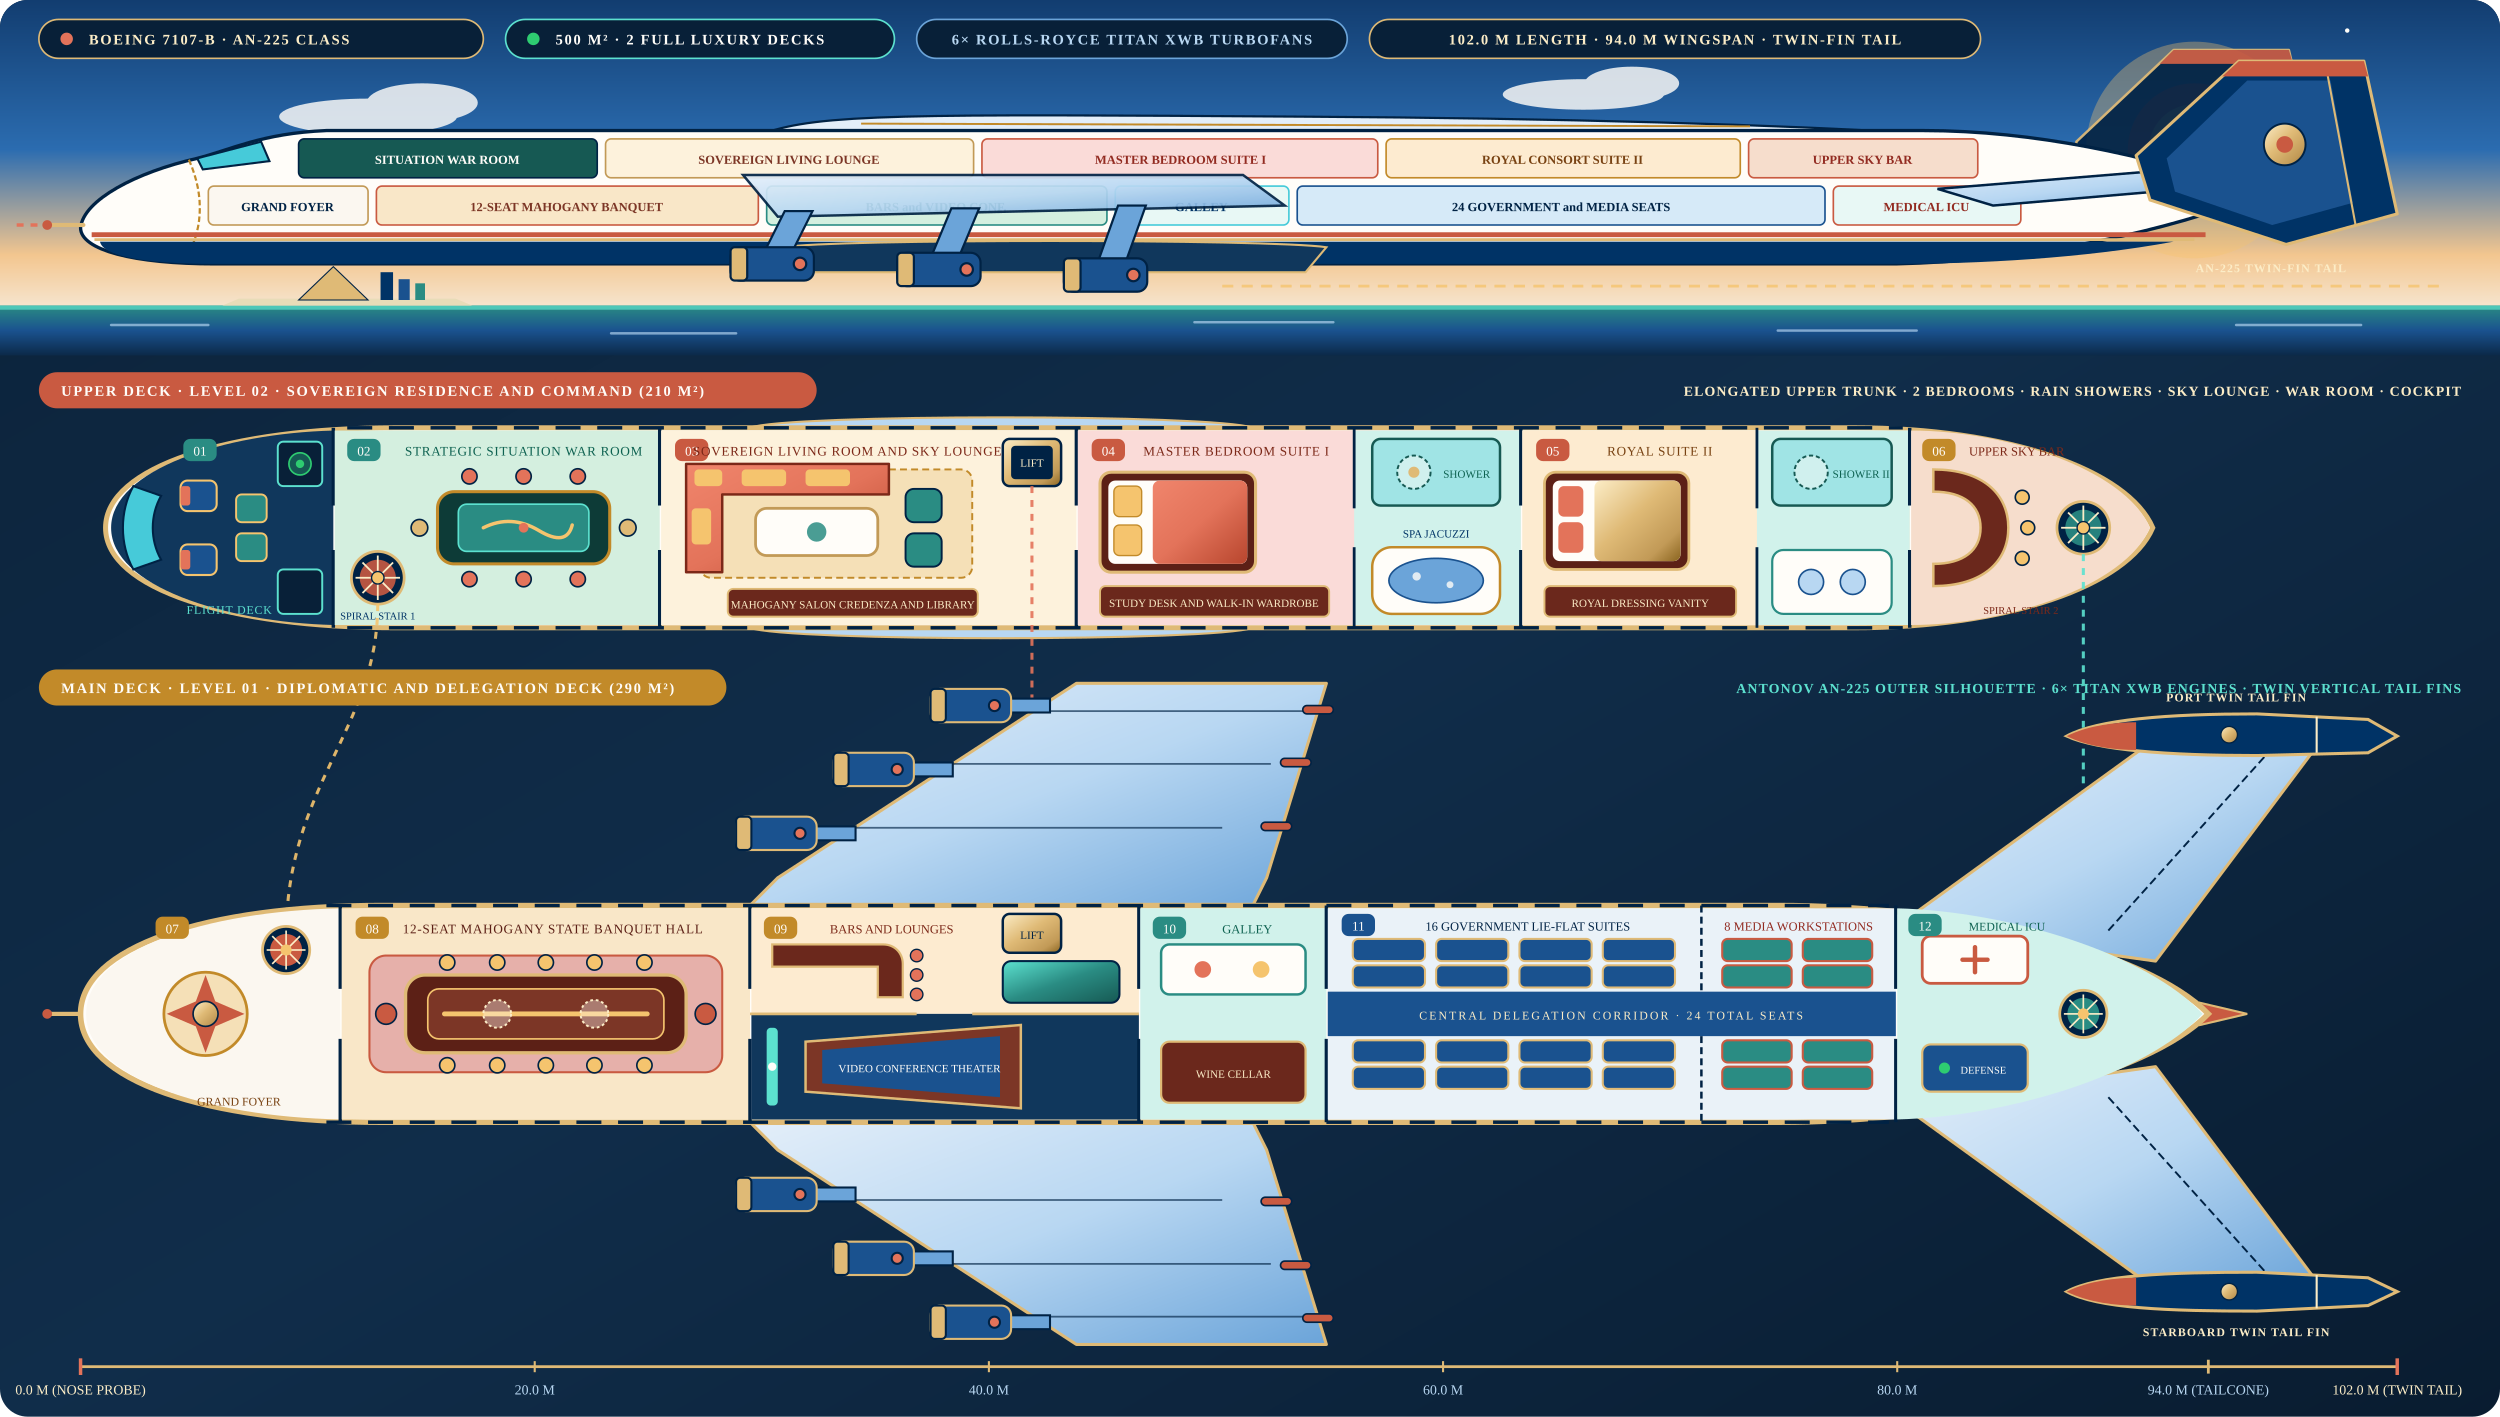
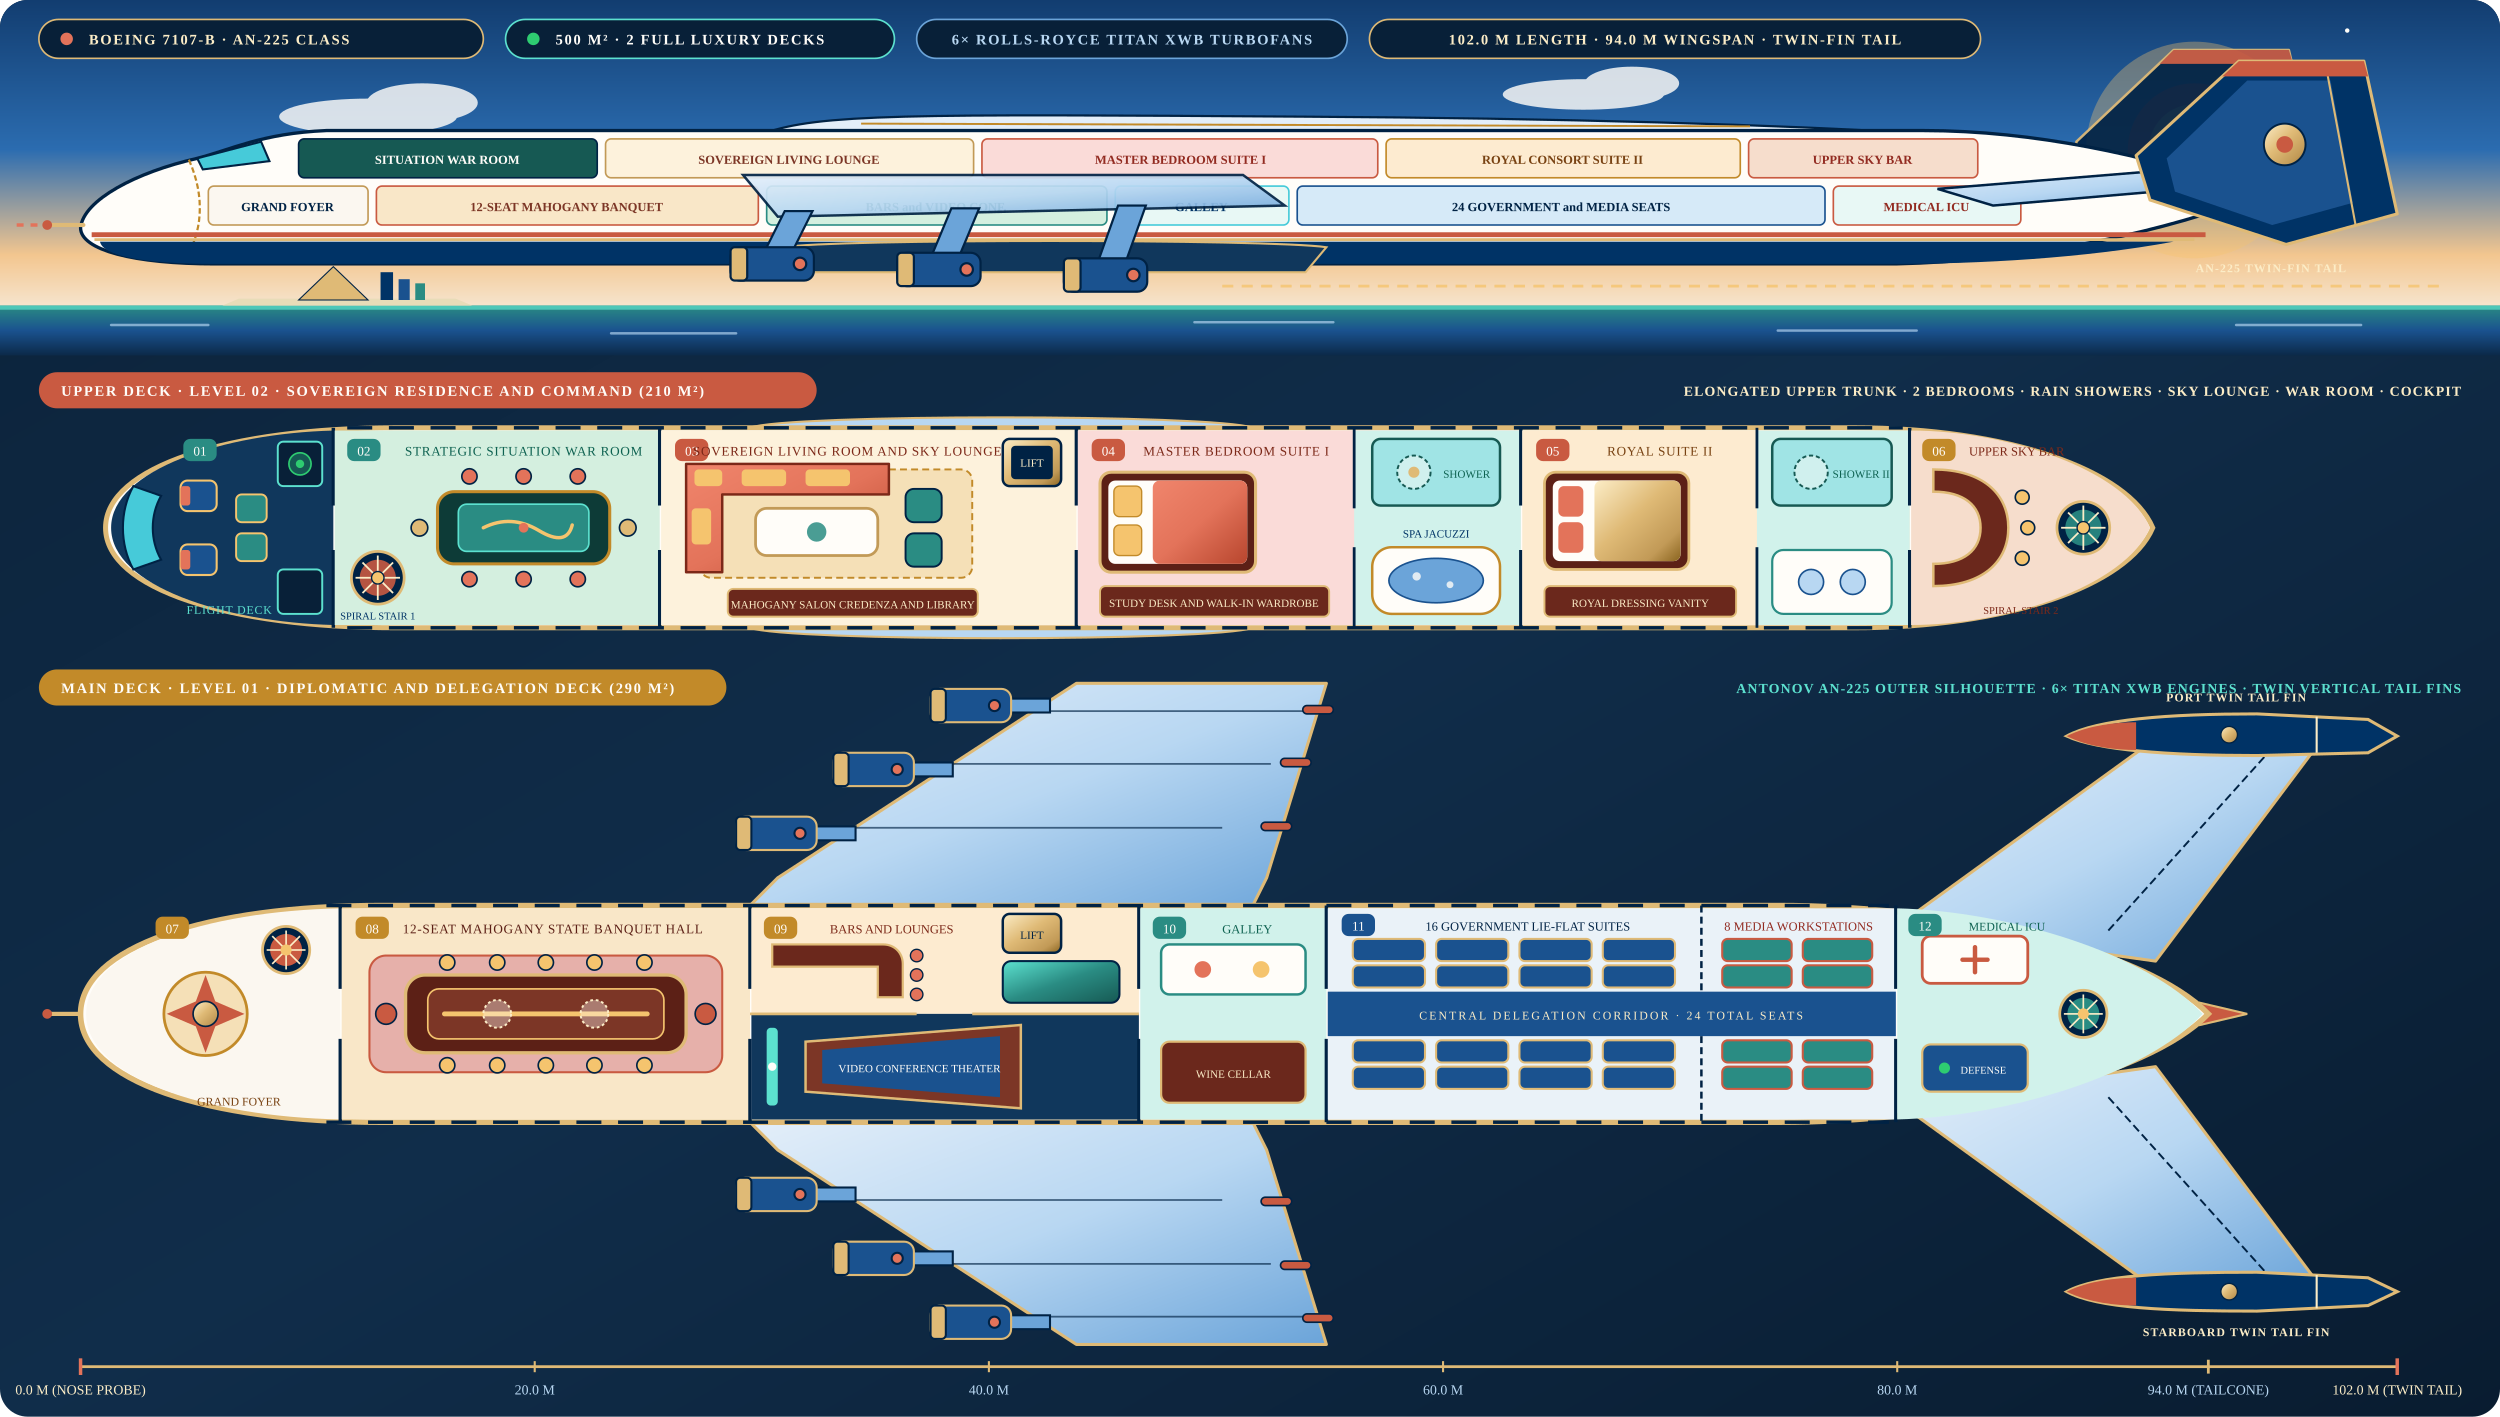
<svg xmlns="http://www.w3.org/2000/svg" class="ill deckplan-ill" viewBox="0 0 1800 1020" role="img" aria-label="Colorful architectural illustration of Waikiki Air Force One Boeing 7107-B two-level luxury deck plan with Antonov An-225 twin-tail outer silhouette and elongated fuselage">
  <defs>
    <clipPath id="af1-ill-clip">
      <rect width="1800" height="1020" rx="20" />
    </clipPath>
    <linearGradient id="af1-sky-grad" x1="0%" y1="0%" x2="0%" y2="100%">
      <stop offset="0%" stop-color="#123d70" />
      <stop offset="48%" stop-color="#2b6cb0" />
      <stop offset="82%" stop-color="#f3c68f" />
      <stop offset="100%" stop-color="#f6e7d3" />
    </linearGradient>
    <linearGradient id="af1-sea-grad" x1="0%" y1="0%" x2="0%" y2="100%">
      <stop offset="0%" stop-color="#2a8c83" />
      <stop offset="50%" stop-color="#1a528f" />
      <stop offset="100%" stop-color="#0b2948" />
    </linearGradient>
    <linearGradient id="af1-canvas-grad" x1="0%" y1="0%" x2="100%" y2="100%">
      <stop offset="0%" stop-color="#0b2239" />
      <stop offset="50%" stop-color="#102d4a" />
      <stop offset="100%" stop-color="#091c30" />
    </linearGradient>
    <linearGradient id="af1-gold-grad" x1="0%" y1="0%" x2="100%" y2="100%">
      <stop offset="0%" stop-color="#fcedc7" />
      <stop offset="45%" stop-color="#dfba76" />
      <stop offset="80%" stop-color="#c29a57" />
      <stop offset="100%" stop-color="#8b6520" />
    </linearGradient>
    <linearGradient id="af1-coral-grad" x1="0%" y1="0%" x2="100%" y2="100%">
      <stop offset="0%" stop-color="#f0856c" />
      <stop offset="50%" stop-color="#e3735a" />
      <stop offset="100%" stop-color="#b8462e" />
    </linearGradient>
    <linearGradient id="af1-teal-grad" x1="0%" y1="0%" x2="100%" y2="100%">
      <stop offset="0%" stop-color="#5ce1cf" />
      <stop offset="50%" stop-color="#2a8c83" />
      <stop offset="100%" stop-color="#165953" />
    </linearGradient>
    <linearGradient id="af1-wing-grad" x1="0%" y1="0%" x2="100%" y2="100%">
      <stop offset="0%" stop-color="#e3eef9" />
      <stop offset="50%" stop-color="#b8d7f2" />
      <stop offset="100%" stop-color="#6ba4d9" />
    </linearGradient>
  </defs>
  <g clip-path="url(#af1-ill-clip)">
    <rect width="1800" height="1020" fill="url(#af1-canvas-grad)" />
    <g class="deck-tier deck-tier--elevation">
      <rect x="0" y="0" width="1800" height="224" fill="url(#af1-sky-grad)" />
      <circle cx="1580" cy="108" r="78" fill="#f5c46e" opacity="0.35" class="pulse-slow" />
      <circle cx="1580" cy="108" r="48" fill="#e3735a" opacity="0.9" />
      <circle cx="1580" cy="108" r="33" fill="#f5c46e" />
      <g fill="#fffdf9">
        <circle class="twinkle" cx="110" cy="26" r="1.6" />
        <circle class="twinkle" cx="310" cy="20" r="1.4" />
        <circle class="twinkle" cx="560" cy="28" r="1.8" />
        <circle class="twinkle" cx="840" cy="18" r="1.5" />
        <circle class="twinkle" cx="1120" cy="24" r="1.7" />
        <circle class="twinkle" cx="1390" cy="30" r="1.5" />
        <circle class="twinkle" cx="1690" cy="22" r="1.6" />
      </g>
      <g class="drift" fill="#fffdf9" opacity="0.82">
        <ellipse cx="265" cy="84" rx="64" ry="13" />
        <ellipse cx="304" cy="74" rx="40" ry="14" />
        <ellipse cx="1140" cy="68" rx="58" ry="11" />
        <ellipse cx="1175" cy="60" rx="34" ry="12" />
      </g>
      <rect x="0" y="220" width="1800" height="36" fill="url(#af1-sea-grad)" />
      <rect x="0" y="220" width="1800" height="3" fill="#5ce1cf" opacity="0.7" />
      <path d="M 160 220 L 340 220 L 328 215 L 172 215 Z" fill="#e8dcb8" />
      <polygon points="215,216 240,192 265,216" fill="#dfba76" stroke="#002244" stroke-width="0.8" />
      <rect x="274" y="196" width="9" height="20" fill="#003366" />
      <rect x="287" y="201" width="8" height="15" fill="#1a528f" />
      <rect x="299" y="204" width="7" height="12" fill="#2a8c83" />
      <path d="M 80 234 H 150 M 440 240 H 530 M 860 232 H 960 M 1280 238 H 1380 M 1610 234 H 1700" stroke="#b8d7f2" stroke-width="1.8" stroke-linecap="round" opacity="0.65" />
      <g font-size="10.5" font-weight="700" letter-spacing="1.2">
        <rect x="28" y="14" width="320" height="28" rx="14" fill="#082038" stroke="#dfba76" stroke-width="1.2" />
        <circle cx="48" cy="28" r="4.5" fill="#e3735a" class="pulse" />
        <text x="64" y="32" fill="#fcedc7">BOEING 7107-B · AN-225 CLASS</text>
        <rect x="364" y="14" width="280" height="28" rx="14" fill="#082038" stroke="#5ce1cf" stroke-width="1.2" />
        <circle cx="384" cy="28" r="4.5" fill="#2ecc71" class="pulse" />
        <text x="400" y="32" fill="#fffdf9">500 M² · 2 FULL LUXURY DECKS</text>
        <rect x="660" y="14" width="310" height="28" rx="14" fill="#082038" stroke="#6ba4d9" stroke-width="1.2" />
        <text x="815" y="32" fill="#b8d7f2" text-anchor="middle">6× ROLLS-ROYCE TITAN XWB TURBOFANS</text>
        <rect x="986" y="14" width="440" height="28" rx="14" fill="#082038" stroke="#dfba76" stroke-width="1.2" />
        <text x="1206" y="32" fill="#fcedc7" text-anchor="middle">102.0 M LENGTH · 94.0 M WINGSPAN · TWIN-FIN TAIL</text>
      </g>
      <path d="M 12 162 L 54 162" stroke="#e3735a" stroke-width="2.5" stroke-dasharray="5 5" class="dash-fast" />
      <path d="M 880 206 L 1760 206" stroke="#f5c46e" stroke-width="2" stroke-dasharray="8 6" class="dash" opacity="0.8" />
      <g opacity="0.92">
        <path d="M 1495 102 L 1565 36 L 1648 36 L 1672 138 L 1595 148 L 1495 118 Z" fill="#002244" stroke="#dfba76" stroke-width="1.8" stroke-linejoin="round" />
        <polygon points="1565,36 1648,36 1651,46 1555,46" fill="#c95a41" />
        <circle cx="1608" cy="82" r="10" fill="url(#af1-gold-grad)" stroke="#002244" stroke-width="1" />
      </g>
      <path d="M 550 96 C 590 82 650 82 940 84 C 1120 85 1290 90 1380 96 Z" fill="#e3eef9" stroke="#002244" stroke-width="1.6" />
      <line x1="620" y1="89" x2="1260" y2="91" stroke="#c28a29" stroke-width="1.4" />
      <path d="M 58 164 C 60 144 98 124 142 114 C 166 108 188 96 235 94 L 1385 94 C 1465 94 1545 112 1612 134 L 1612 146 C 1545 170 1455 188 1365 190 L 155 190 C 96 190 58 180 58 164 Z" fill="#fffdf9" stroke="#002244" stroke-width="2.4" />
      <path d="M 136 115 C 148 142 146 168 132 189" fill="none" stroke="#c28a29" stroke-width="1.6" stroke-dasharray="4 2" />
      <path d="M 72 174 L 1565 174 C 1500 186 1425 190 1365 190 L 155 190 C 102 190 74 184 72 174 Z" fill="#003366" />
      <path d="M 565 178 C 595 172 915 172 955 178 L 940 196 L 580 196 Z" fill="#10375c" stroke="#dfba76" stroke-width="1.5" />
      <line x1="66" y1="169" x2="1588" y2="169" stroke="#c95a41" stroke-width="3.5" />
      <line x1="68" y1="172.5" x2="1580" y2="172.5" stroke="#dfba76" stroke-width="2" />
      <line x1="34" y1="162" x2="60" y2="162" stroke="#dfba76" stroke-width="3" stroke-linecap="round" />
      <circle cx="34" cy="162" r="3.5" fill="#c95a41" />
      <path d="M 142 114 L 188 102 L 194 116 L 146 122 Z" fill="#46cad9" stroke="#002244" stroke-width="1.5" />
      <rect x="215" y="100" width="215" height="28" rx="4" fill="#165953" stroke="#002244" stroke-width="1.2" />
      <rect x="436" y="100" width="265" height="28" rx="4" fill="#fdf2dc" stroke="#c29a57" stroke-width="1.2" />
      <rect x="707" y="100" width="285" height="28" rx="4" fill="#fadbd8" stroke="#c95a41" stroke-width="1.2" />
      <rect x="998" y="100" width="255" height="28" rx="4" fill="#fdebd0" stroke="#c28a29" stroke-width="1.2" />
      <rect x="1259" y="100" width="165" height="28" rx="4" fill="#f6ddcc" stroke="#c95a41" stroke-width="1.2" />
      <rect x="150" y="134" width="115" height="28" rx="4" fill="#fbf7f0" stroke="#c29a57" stroke-width="1.2" />
      <rect x="271" y="134" width="275" height="28" rx="4" fill="#f9e7c8" stroke="#c95a41" stroke-width="1.2" />
      <rect x="552" y="134" width="245" height="28" rx="4" fill="#d4efdf" stroke="#2a8c83" stroke-width="1.2" />
      <rect x="803" y="134" width="125" height="28" rx="4" fill="#e8f8f5" stroke="#46cad9" stroke-width="1.2" />
      <rect x="934" y="134" width="380" height="28" rx="4" fill="#d6eaf8" stroke="#1a528f" stroke-width="1.2" />
      <rect x="1320" y="134" width="135" height="28" rx="4" fill="#e8f8f5" stroke="#c95a41" stroke-width="1.2" />
      <g font-size="9" font-weight="800" text-anchor="middle">
        <text x="322" y="118" fill="#fffdf9">SITUATION WAR ROOM</text>
        <text x="568" y="118" fill="#7c3626">SOVEREIGN LIVING LOUNGE</text>
        <text x="850" y="118" fill="#922b21">MASTER BEDROOM SUITE I</text>
        <text x="1125" y="118" fill="#784212">ROYAL CONSORT SUITE II</text>
        <text x="1341" y="118" fill="#922b21">UPPER SKY BAR</text>
        <text x="207" y="152" fill="#002244">GRAND FOYER</text>
        <text x="408" y="152" fill="#7c3626">12-SEAT MAHOGANY BANQUET</text>
        <text x="674" y="152" fill="#0e6251">BARS and VIDEO CONF.</text>
        <text x="865" y="152" fill="#003366">GALLEY</text>
        <text x="1124" y="152" fill="#002244">24 GOVERNMENT and MEDIA SEATS</text>
        <text x="1387" y="152" fill="#922b21">MEDICAL ICU</text>
      </g>
      <path d="M 535 126 L 895 126 L 925 148 L 560 156 Z" fill="url(#af1-wing-grad)" stroke="#002244" stroke-width="1.8" opacity="0.92" />
      <g stroke="#002244" stroke-width="1.6">
        <polygon points="565,152 585,152 570,182 550,182" fill="#6ba4d9" />
        <rect x="526" y="178" width="60" height="24" rx="7" fill="#1a528f" />
        <rect x="526" y="178" width="12" height="24" rx="3" fill="#dfba76" />
        <circle cx="576" cy="190" r="4.5" fill="#e3735a" />
        <polygon points="685,150 705,150 690,186 670,186" fill="#6ba4d9" />
        <rect x="646" y="182" width="60" height="24" rx="7" fill="#1a528f" />
        <rect x="646" y="182" width="12" height="24" rx="3" fill="#dfba76" />
        <circle cx="696" cy="194" r="4.5" fill="#e3735a" />
        <polygon points="805,148 825,148 810,190 790,190" fill="#6ba4d9" />
        <rect x="766" y="186" width="60" height="24" rx="7" fill="#1a528f" />
        <rect x="766" y="186" width="12" height="24" rx="3" fill="#dfba76" />
        <circle cx="816" cy="198" r="4.5" fill="#e3735a" />
      </g>
      <path d="M 1395 136 L 1615 118 L 1645 130 L 1435 148 Z" fill="url(#af1-wing-grad)" stroke="#002244" stroke-width="1.8" />
      <path d="M 1538 112 L 1612 44 L 1702 44 L 1726 154 L 1646 176 L 1548 144 Z" fill="#003366" stroke="#dfba76" stroke-width="2.2" stroke-linejoin="round" />
      <path d="M 1560 114 L 1618 58 L 1678 58 L 1694 146 L 1636 162 L 1566 138 Z" fill="#1a528f" />
      <line x1="1674" y1="44" x2="1696" y2="162" stroke="#dfba76" stroke-width="1.5" />
      <polygon points="1612,44 1702,44 1705,55 1600,55" fill="#c95a41" />
      <circle cx="1645" cy="104" r="15" fill="url(#af1-gold-grad)" stroke="#002244" stroke-width="1.4" />
      <circle cx="1645" cy="104" r="6" fill="#c95a41" />
      <text x="1635" y="196" fill="#fcedc7" font-size="8.5" font-weight="800" text-anchor="middle" letter-spacing="0.8">AN-225 TWIN-FIN TAIL</text>
    </g>
    <g class="deck-tier deck-tier--upper">
      <rect x="28" y="268" width="560" height="26" rx="13" fill="#c95a41" />
      <text x="44" y="285" fill="#fffdf9" font-size="10.5" font-weight="800" letter-spacing="1.2">UPPER DECK · LEVEL 02 · SOVEREIGN RESIDENCE AND COMMAND (210 M²)</text>
      <text x="1772" y="285" fill="#fcedc7" font-size="10" font-weight="700" text-anchor="end" letter-spacing="0.8">ELONGATED UPPER TRUNK · 2 BEDROOMS · RAIN SHOWERS · SKY LOUNGE · WAR ROOM · COCKPIT</text>
      <path d="M 540 308 C 565 298 875 298 902 308 Z" fill="#b8d7f2" stroke="#dfba76" stroke-width="1.5" />
      <path d="M 540 452 C 565 462 875 462 902 452 Z" fill="#b8d7f2" stroke="#dfba76" stroke-width="1.5" />
      <path d="M 76 380 C 76 336 165 308 285 308 L 1335 308 C 1445 308 1532 338 1550 380 C 1532 422 1445 452 1335 452 L 285 452 C 165 452 76 424 76 380 Z" fill="#fffdf9" stroke="#dfba76" stroke-width="3.6" />
      <path d="M 80 380 C 80 338 162 312 240 310 L 240 450 C 162 448 80 422 80 380 Z" fill="#10375c" />
      <path d="M 96 350 C 86 368 86 392 96 410 L 116 403 C 108 389 108 371 116 357 Z" fill="#46cad9" stroke="#002244" stroke-width="1.5" />
      <rect x="130" y="346" width="26" height="22" rx="5" fill="#1a528f" stroke="#f5c46e" stroke-width="1.5" />
      <rect x="130" y="350" width="7" height="14" rx="2" fill="#e3735a" />
      <rect x="130" y="392" width="26" height="22" rx="5" fill="#1a528f" stroke="#f5c46e" stroke-width="1.5" />
      <rect x="130" y="396" width="7" height="14" rx="2" fill="#e3735a" />
      <rect x="170" y="356" width="22" height="20" rx="4" fill="#2a8c83" stroke="#f5c46e" stroke-width="1.4" />
      <rect x="170" y="384" width="22" height="20" rx="4" fill="#2a8c83" stroke="#f5c46e" stroke-width="1.4" />
      <rect x="200" y="318" width="32" height="32" rx="4" fill="#082038" stroke="#5ce1cf" stroke-width="1.4" />
      <circle cx="216" cy="334" r="8" fill="#165953" stroke="#2ecc71" stroke-width="1.2" />
      <circle cx="216" cy="334" r="3" fill="#2ecc71" class="pulse" />
      <rect x="200" y="410" width="32" height="32" rx="4" fill="#082038" stroke="#5ce1cf" stroke-width="1.4" />
      <line x1="240" y1="308" x2="240" y2="364" stroke="#002244" stroke-width="2.5" />
      <line x1="240" y1="396" x2="240" y2="452" stroke="#002244" stroke-width="2.5" />
      <rect x="132" y="316" width="24" height="16" rx="5" fill="#2a8c83" />
      <text x="144" y="328" fill="#fffdf9" font-size="9.5" text-anchor="middle">01</text>
      <text x="165" y="442" fill="#5ce1cf" font-size="8.5" text-anchor="middle" letter-spacing="0.6">FLIGHT DECK</text>
      <rect x="241" y="310" width="234" height="140" fill="#d4efdf" />
      <line x1="475" y1="308" x2="475" y2="364" stroke="#002244" stroke-width="2.5" />
      <line x1="475" y1="396" x2="475" y2="452" stroke="#002244" stroke-width="2.5" />
      <rect x="315" y="354" width="124" height="52" rx="12" fill="#0d3b37" stroke="#c28a29" stroke-width="2.2" />
      <rect x="330" y="363" width="94" height="34" rx="6" fill="#2a8c83" stroke="#5ce1cf" stroke-width="1.2" />
      <path d="M 348 380 Q 368 370 388 382 T 412 378" stroke="#f5c46e" stroke-width="2.5" fill="none" stroke-linecap="round" />
      <circle cx="377" cy="380" r="3.5" fill="#e3735a" class="pulse" />
      <g fill="#e3735a" stroke="#002244" stroke-width="1.2">
        <circle cx="338" cy="343" r="5.5" />
        <circle cx="377" cy="343" r="5.5" />
        <circle cx="416" cy="343" r="5.5" />
        <circle cx="338" cy="417" r="5.5" />
        <circle cx="377" cy="417" r="5.5" />
        <circle cx="416" cy="417" r="5.5" />
        <circle cx="302" cy="380" r="6" fill="#dfba76" />
        <circle cx="452" cy="380" r="6" fill="#dfba76" />
      </g>
      <g transform="translate(272, 416)">
        <circle r="19" fill="#002244" stroke="#dfba76" stroke-width="2" />
        <circle r="13" fill="#c95a41" opacity="0.9" />
        <path d="M -16 0 H 16 M 0 -16 V 16 M -11 -11 L 11 11 M 11 -11 L -11 11" stroke="#fcedc7" stroke-width="1.3" />
        <circle r="4.5" fill="#f5c46e" stroke="#002244" stroke-width="1" />
      </g>
      <text x="272" y="446" fill="#003366" font-size="7.5" text-anchor="middle">SPIRAL STAIR 1</text>
      <rect x="250" y="316" width="24" height="16" rx="5" fill="#2a8c83" />
      <text x="262" y="328" fill="#fffdf9" font-size="9.5" text-anchor="middle">02</text>
      <text x="377" y="328" fill="#0e6251" font-size="9.5" text-anchor="middle" letter-spacing="0.5">STRATEGIC SITUATION WAR ROOM</text>
      <rect x="476" y="310" width="299" height="140" fill="#fdf2dc" />
      <line x1="775" y1="308" x2="775" y2="364" stroke="#002244" stroke-width="2.5" />
      <line x1="775" y1="396" x2="775" y2="452" stroke="#002244" stroke-width="2.5" />
      <rect x="504" y="338" width="196" height="78" rx="8" fill="#f5e0b7" stroke="#c28a29" stroke-width="1.4" stroke-dasharray="5 3" />
      <path d="M 494 334 H 640 V 356 H 520 V 412 H 494 Z" fill="url(#af1-coral-grad)" stroke="#7c2818" stroke-width="1.8" stroke-linejoin="round" />
      <rect x="500" y="338" width="20" height="12" rx="3" fill="#f5c46e" />
      <rect x="534" y="338" width="32" height="12" rx="3" fill="#f5c46e" />
      <rect x="580" y="338" width="32" height="12" rx="3" fill="#f5c46e" />
      <rect x="498" y="366" width="14" height="26" rx="3" fill="#f5c46e" />
      <rect x="544" y="366" width="88" height="34" rx="8" fill="#fffdf9" stroke="#c29a57" stroke-width="2" />
      <circle cx="588" cy="383" r="7" fill="#2a8c83" opacity="0.85" />
      <rect x="652" y="352" width="26" height="24" rx="6" fill="#2a8c83" stroke="#002244" stroke-width="1.4" />
      <rect x="652" y="384" width="26" height="24" rx="6" fill="#2a8c83" stroke="#002244" stroke-width="1.4" />
      <rect x="524" y="424" width="180" height="20" rx="4" fill="#6b281c" stroke="#dfba76" stroke-width="1.4" />
      <text x="614" y="438" fill="#fcedc7" font-size="8" text-anchor="middle">MAHOGANY SALON CREDENZA AND LIBRARY</text>
      <rect x="722" y="316" width="42" height="34" rx="5" fill="url(#af1-gold-grad)" stroke="#002244" stroke-width="1.8" />
      <rect x="728" y="321" width="30" height="24" rx="3" fill="#002244" />
      <text x="743" y="336" fill="#fcedc7" font-size="8" text-anchor="middle">LIFT</text>
      <rect x="486" y="316" width="24" height="16" rx="5" fill="#c95a41" />
      <text x="498" y="328" fill="#fffdf9" font-size="9.5" text-anchor="middle">03</text>
      <text x="610" y="328" fill="#7c2818" font-size="9.5" text-anchor="middle" letter-spacing="0.5">SOVEREIGN LIVING ROOM AND SKY LOUNGE</text>
      <rect x="776" y="310" width="319" height="140" fill="#fadbd8" />
      <rect x="975" y="310" width="120" height="140" fill="#d1f2eb" />
      <line x1="975" y1="308" x2="975" y2="366" stroke="#002244" stroke-width="2" />
      <line x1="975" y1="394" x2="975" y2="452" stroke="#002244" stroke-width="2" />
      <line x1="1095" y1="308" x2="1095" y2="364" stroke="#002244" stroke-width="2.5" />
      <line x1="1095" y1="396" x2="1095" y2="452" stroke="#002244" stroke-width="2.5" />
      <rect x="792" y="340" width="112" height="72" rx="8" fill="#5c2016" stroke="#dfba76" stroke-width="2.2" />
      <rect x="798" y="346" width="100" height="60" rx="5" fill="#fffdf9" />
      <rect x="830" y="346" width="68" height="60" rx="5" fill="url(#af1-coral-grad)" />
      <rect x="802" y="350" width="20" height="22" rx="4" fill="#f5c46e" stroke="#c28a29" stroke-width="1" />
      <rect x="802" y="378" width="20" height="22" rx="4" fill="#f5c46e" stroke="#c28a29" stroke-width="1" />
      <rect x="792" y="422" width="165" height="22" rx="4" fill="#6b281c" stroke="#dfba76" stroke-width="1.4" />
      <text x="874" y="437" fill="#fcedc7" font-size="8" text-anchor="middle">STUDY DESK AND WALK-IN WARDROBE</text>
      <rect x="988" y="316" width="92" height="48" rx="6" fill="#46cad9" fill-opacity="0.35" stroke="#165953" stroke-width="1.8" />
      <circle cx="1018" cy="340" r="12" fill="#fffdf9" fill-opacity="0.5" stroke="#165953" stroke-width="1.4" stroke-dasharray="3 2" />
      <circle cx="1018" cy="340" r="4" fill="#dfba76" />
      <text x="1056" y="344" fill="#0e6251" font-size="8" text-anchor="middle">SHOWER</text>
      <rect x="988" y="394" width="92" height="48" rx="14" fill="#fffdf9" stroke="#c28a29" stroke-width="1.8" />
      <ellipse cx="1034" cy="418" rx="34" ry="16" fill="#6ba4d9" stroke="#1a528f" stroke-width="1.2" />
      <circle cx="1020" cy="415" r="3" fill="#fffdf9" opacity="0.8" />
      <circle cx="1044" cy="421" r="2.5" fill="#fffdf9" opacity="0.8" />
      <text x="1034" y="387" fill="#003366" font-size="8" text-anchor="middle">SPA JACUZZI</text>
      <rect x="786" y="316" width="24" height="16" rx="5" fill="#c95a41" />
      <text x="798" y="328" fill="#fffdf9" font-size="9.5" text-anchor="middle">04</text>
      <text x="890" y="328" fill="#7c2818" font-size="9.5" text-anchor="middle" letter-spacing="0.5">MASTER BEDROOM SUITE I</text>
      <rect x="1096" y="310" width="279" height="140" fill="#fdebd0" />
      <rect x="1265" y="310" width="110" height="140" fill="#d1f2eb" />
      <line x1="1265" y1="308" x2="1265" y2="366" stroke="#002244" stroke-width="2" />
      <line x1="1265" y1="394" x2="1265" y2="452" stroke="#002244" stroke-width="2" />
      <line x1="1375" y1="308" x2="1375" y2="364" stroke="#002244" stroke-width="2.5" />
      <line x1="1375" y1="396" x2="1375" y2="452" stroke="#002244" stroke-width="2.5" />
      <rect x="1112" y="340" width="104" height="70" rx="8" fill="#5c2016" stroke="#dfba76" stroke-width="2" />
      <rect x="1118" y="346" width="92" height="58" rx="5" fill="#fffdf9" />
      <rect x="1148" y="346" width="62" height="58" rx="5" fill="url(#af1-gold-grad)" />
      <rect x="1122" y="350" width="18" height="22" rx="4" fill="#e3735a" />
      <rect x="1122" y="376" width="18" height="22" rx="4" fill="#e3735a" />
      <rect x="1112" y="422" width="138" height="22" rx="4" fill="#6b281c" stroke="#dfba76" stroke-width="1.4" />
      <text x="1181" y="437" fill="#fcedc7" font-size="8" text-anchor="middle">ROYAL DRESSING VANITY</text>
      <rect x="1276" y="316" width="86" height="48" rx="6" fill="#46cad9" fill-opacity="0.35" stroke="#165953" stroke-width="1.8" />
      <circle cx="1304" cy="340" r="12" fill="#fffdf9" fill-opacity="0.5" stroke="#165953" stroke-width="1.4" stroke-dasharray="3 2" />
      <text x="1340" y="344" fill="#0e6251" font-size="8" text-anchor="middle">SHOWER II</text>
      <rect x="1276" y="396" width="86" height="46" rx="8" fill="#fffdf9" stroke="#2a8c83" stroke-width="1.6" />
      <circle cx="1304" cy="419" r="9" fill="#b8d7f2" stroke="#1a528f" stroke-width="1.2" />
      <circle cx="1334" cy="419" r="9" fill="#b8d7f2" stroke="#1a528f" stroke-width="1.2" />
      <rect x="1106" y="316" width="24" height="16" rx="5" fill="#c95a41" />
      <text x="1118" y="328" fill="#fffdf9" font-size="9.5" text-anchor="middle">05</text>
      <text x="1195" y="328" fill="#784212" font-size="9.5" text-anchor="middle" letter-spacing="0.5">ROYAL SUITE II</text>
      <path d="M 1376 310 C 1445 310 1530 338 1548 380 C 1530 422 1445 450 1376 450 Z" fill="#f6ddcc" />
      <path d="M 1392 338 C 1428 338 1446 356 1446 380 C 1446 404 1428 422 1392 422 L 1392 406 C 1414 406 1426 396 1426 380 C 1426 364 1414 354 1392 354 Z" fill="#6b281c" stroke="#dfba76" stroke-width="1.8" />
      <circle cx="1456" cy="358" r="5" fill="#f5c46e" stroke="#002244" stroke-width="1.2" />
      <circle cx="1460" cy="380" r="5" fill="#f5c46e" stroke="#002244" stroke-width="1.2" />
      <circle cx="1456" cy="402" r="5" fill="#f5c46e" stroke="#002244" stroke-width="1.2" />
      <g transform="translate(1500, 380)">
        <circle r="19" fill="#002244" stroke="#dfba76" stroke-width="2" />
        <circle r="13" fill="#2a8c83" opacity="0.9" />
        <path d="M -16 0 H 16 M 0 -16 V 16 M -11 -11 L 11 11 M 11 -11 L -11 11" stroke="#fcedc7" stroke-width="1.3" />
        <circle r="4.5" fill="#f5c46e" stroke="#002244" stroke-width="1" />
      </g>
      <text x="1455" y="442" fill="#7c2818" font-size="7.5" text-anchor="middle">SPIRAL STAIR 2</text>
      <rect x="1384" y="316" width="24" height="16" rx="5" fill="#c28a29" />
      <text x="1396" y="328" fill="#fffdf9" font-size="9.5" text-anchor="middle">06</text>
      <text x="1452" y="328" fill="#7c2818" font-size="9" text-anchor="middle">UPPER SKY BAR</text>
      <g stroke="#002244" stroke-width="2.5">
        <line x1="250" y1="308" x2="1370" y2="308" stroke-dasharray="18 12" />
        <line x1="250" y1="452" x2="1370" y2="452" stroke-dasharray="18 12" />
      </g>
    </g>
-     <g opacity="0.9">
-       <path id="af1-stair1-flow" d="M 272 435 C 272 525, 206 565, 206 675" fill="none" stroke="#f5c46e" stroke-width="2.2" stroke-dasharray="5 5" class="dash" />
-       <path id="af1-elev-flow" d="M 743 350 L 743 660" fill="none" stroke="#e3735a" stroke-width="2.2" stroke-dasharray="5 5" class="dash-fast" />
-       <path id="af1-stair2-flow" d="M 1500 399 L 1500 715" fill="none" stroke="#5ce1cf" stroke-width="2.2" stroke-dasharray="5 5" class="dash" />
-       <circle r="4.5" fill="#f5c46e">
-         <animateMotion dur="3.5s" repeatCount="indefinite">
-           <mpath href="#af1-stair1-flow" />
-         </animateMotion>
-       </circle>
-       <circle r="4.5" fill="#e3735a">
-         <animateMotion dur="2.8s" repeatCount="indefinite">
-           <mpath href="#af1-elev-flow" />
-         </animateMotion>
-       </circle>
-       <circle r="4.5" fill="#5ce1cf">
-         <animateMotion dur="3.5s" repeatCount="indefinite">
-           <mpath href="#af1-stair2-flow" />
-         </animateMotion>
-       </circle>
-     </g>
    <g class="deck-tier deck-tier--main">
      <rect x="28" y="482" width="495" height="26" rx="13" fill="#c28a29" />
      <text x="44" y="499" fill="#fffdf9" font-size="10.5" font-weight="800" letter-spacing="1.2">MAIN DECK · LEVEL 01 · DIPLOMATIC AND DELEGATION DECK (290 M²)</text>
      <text x="1772" y="499" fill="#5ce1cf" font-size="10" font-weight="700" text-anchor="end" letter-spacing="0.8">ANTONOV AN-225 OUTER SILHOUETTE · 6× TITAN XWB ENGINES · TWIN VERTICAL TAIL FINS</text>
      <path d="M 540 652 L 560 632 L 775 492 L 955 492 L 912 632 L 902 652 Z" fill="url(#af1-wing-grad)" stroke="#dfba76" stroke-width="2.2" stroke-linejoin="round" />
      <path d="M 540 808 L 560 828 L 775 968 L 955 968 L 912 828 L 902 808 Z" fill="url(#af1-wing-grad)" stroke="#dfba76" stroke-width="2.2" stroke-linejoin="round" />
      <g stroke="#002244" stroke-width="1.3" opacity="0.65">
        <line x1="615" y1="596" x2="880" y2="596" />
        <line x1="685" y1="550" x2="915" y2="550" />
        <line x1="745" y1="512" x2="942" y2="512" />
        <line x1="615" y1="864" x2="880" y2="864" />
        <line x1="685" y1="910" x2="915" y2="910" />
        <line x1="745" y1="948" x2="942" y2="948" />
      </g>
      <g fill="#c95a41" stroke="#002244" stroke-width="1.2">
        <rect x="908" y="592" width="22" height="6" rx="3" />
        <rect x="922" y="546" width="22" height="6" rx="3" />
        <rect x="938" y="508" width="22" height="6" rx="3" />
        <rect x="908" y="862" width="22" height="6" rx="3" />
        <rect x="922" y="908" width="22" height="6" rx="3" />
        <rect x="938" y="946" width="22" height="6" rx="3" />
      </g>
      <g stroke="#002244" stroke-width="1.5">
        <rect x="572" y="595" width="44" height="10" fill="#6ba4d9" />
        <rect x="530" y="588" width="58" height="24" rx="7" fill="#1a528f" stroke="#dfba76" />
        <rect x="530" y="588" width="11" height="24" rx="3" fill="#dfba76" />
        <circle cx="576" cy="600" r="4" fill="#e3735a" />
        <rect x="642" y="549" width="44" height="10" fill="#6ba4d9" />
        <rect x="600" y="542" width="58" height="24" rx="7" fill="#1a528f" stroke="#dfba76" />
        <rect x="600" y="542" width="11" height="24" rx="3" fill="#dfba76" />
        <circle cx="646" cy="554" r="4" fill="#e3735a" />
        <rect x="712" y="503" width="44" height="10" fill="#6ba4d9" />
        <rect x="670" y="496" width="58" height="24" rx="7" fill="#1a528f" stroke="#dfba76" />
        <rect x="670" y="496" width="11" height="24" rx="3" fill="#dfba76" />
        <circle cx="716" cy="508" r="4" fill="#e3735a" />
        <rect x="572" y="855" width="44" height="10" fill="#6ba4d9" />
        <rect x="530" y="848" width="58" height="24" rx="7" fill="#1a528f" stroke="#dfba76" />
        <rect x="530" y="848" width="11" height="24" rx="3" fill="#dfba76" />
        <circle cx="576" cy="860" r="4" fill="#e3735a" />
        <rect x="642" y="901" width="44" height="10" fill="#6ba4d9" />
        <rect x="600" y="894" width="58" height="24" rx="7" fill="#1a528f" stroke="#dfba76" />
        <rect x="600" y="894" width="11" height="24" rx="3" fill="#dfba76" />
        <circle cx="646" cy="906" r="4" fill="#e3735a" />
        <rect x="712" y="947" width="44" height="10" fill="#6ba4d9" />
        <rect x="670" y="940" width="58" height="24" rx="7" fill="#1a528f" stroke="#dfba76" />
        <rect x="670" y="940" width="11" height="24" rx="3" fill="#dfba76" />
        <circle cx="716" cy="952" r="4" fill="#e3735a" />
      </g>
      <path d="M 1367 666 L 1552 532 L 1672 532 L 1552 692 Z" fill="url(#af1-wing-grad)" stroke="#dfba76" stroke-width="2.2" stroke-linejoin="round" />
      <line x1="1518" y1="670" x2="1642" y2="532" stroke="#002244" stroke-width="1.4" stroke-dasharray="6 3" />
      <path d="M 1367 794 L 1552 928 L 1672 928 L 1552 768 Z" fill="url(#af1-wing-grad)" stroke="#dfba76" stroke-width="2.2" stroke-linejoin="round" />
      <line x1="1518" y1="790" x2="1642" y2="928" stroke="#002244" stroke-width="1.4" stroke-dasharray="6 3" />
      <path d="M 1488 530 C 1510 518 1560 514 1625 514 L 1705 518 L 1726 530 L 1705 542 L 1625 544 C 1560 544 1510 540 1488 530 Z" fill="#003366" stroke="#dfba76" stroke-width="2.2" />
      <path d="M 1488 530 C 1504 522 1524 520 1538 520 L 1538 540 C 1524 540 1504 538 1488 530 Z" fill="#c95a41" />
      <line x1="1668" y1="516" x2="1668" y2="542" stroke="#fcedc7" stroke-width="1.5" />
      <circle cx="1605" cy="529" r="6" fill="url(#af1-gold-grad)" stroke="#002244" stroke-width="1" />
      <text x="1610" y="505" fill="#fcedc7" font-size="8.5" font-weight="800" text-anchor="middle" letter-spacing="0.8">PORT TWIN TAIL FIN</text>
      <path d="M 1488 930 C 1510 918 1560 916 1625 916 L 1705 920 L 1726 930 L 1705 940 L 1625 944 C 1560 944 1510 942 1488 930 Z" fill="#003366" stroke="#dfba76" stroke-width="2.2" />
      <path d="M 1488 930 C 1504 922 1524 920 1538 920 L 1538 940 C 1524 940 1504 938 1488 930 Z" fill="#c95a41" />
      <line x1="1668" y1="918" x2="1668" y2="942" stroke="#fcedc7" stroke-width="1.5" />
      <circle cx="1605" cy="930" r="6" fill="url(#af1-gold-grad)" stroke="#002244" stroke-width="1" />
      <text x="1610" y="962" fill="#fcedc7" font-size="8.5" font-weight="800" text-anchor="middle" letter-spacing="0.8">STARBOARD TWIN TAIL FIN</text>
      <line x1="34" y1="730" x2="58" y2="730" stroke="#dfba76" stroke-width="3" stroke-linecap="round" />
      <circle cx="34" cy="730" r="3.5" fill="#c95a41" />
      <path d="M 1584 722 L 1618 730 L 1584 738 Z" fill="#c95a41" stroke="#dfba76" stroke-width="1.5" />
      <path d="M 58 730 C 58 682 148 652 275 652 L 1280 652 C 1410 652 1545 684 1590 730 C 1545 776 1410 808 1280 808 L 275 808 C 148 808 58 778 58 730 Z" fill="#fffdf9" stroke="#dfba76" stroke-width="4" />
      <path d="M 62 730 C 62 684 148 656 245 654 L 245 806 C 148 804 62 776 62 730 Z" fill="#fbf7f0" />
      <line x1="245" y1="652" x2="245" y2="712" stroke="#002244" stroke-width="2.5" />
      <line x1="245" y1="748" x2="245" y2="808" stroke="#002244" stroke-width="2.5" />
      <circle cx="148" cy="730" r="30" fill="#f5e0b7" stroke="#c28a29" stroke-width="2" />
      <polygon points="148,702 155,721 176,730 155,739 148,758 141,739 120,730 141,721" fill="#c95a41" />
      <circle cx="148" cy="730" r="9" fill="url(#af1-gold-grad)" stroke="#002244" stroke-width="1.2" />
      <g transform="translate(206, 684)">
        <circle r="17" fill="#002244" stroke="#dfba76" stroke-width="2" />
        <circle r="11.5" fill="#c95a41" />
        <path d="M -14 0 H 14 M 0 -14 V 14 M -10 -10 L 10 10 M 10 -10 L -10 10" stroke="#fcedc7" stroke-width="1.2" />
        <circle r="4" fill="#f5c46e" />
      </g>
      <rect x="112" y="660" width="24" height="16" rx="5" fill="#c28a29" />
      <text x="124" y="672" fill="#fffdf9" font-size="9.5" text-anchor="middle">07</text>
      <text x="172" y="796" fill="#784212" font-size="8.5" text-anchor="middle">GRAND FOYER</text>
      <rect x="246" y="654" width="294" height="152" fill="#f9e7c8" />
      <line x1="540" y1="652" x2="540" y2="712" stroke="#002244" stroke-width="2.5" />
      <line x1="540" y1="748" x2="540" y2="808" stroke="#002244" stroke-width="2.5" />
      <rect x="266" y="688" width="254" height="84" rx="12" fill="#e6b0aa" stroke="#c95a41" stroke-width="1.5" />
      <rect x="292" y="702" width="202" height="56" rx="14" fill="#5c2016" stroke="#dfba76" stroke-width="2.4" />
      <rect x="308" y="712" width="170" height="36" rx="8" fill="#7c3626" stroke="#f5c46e" stroke-width="1.2" />
      <line x1="320" y1="730" x2="466" y2="730" stroke="#f5c46e" stroke-width="3.5" stroke-linecap="round" />
      <circle cx="358" cy="730" r="10" fill="#fffdf9" fill-opacity="0.35" stroke="#fcedc7" stroke-width="1.4" stroke-dasharray="2 2" class="twinkle" />
      <circle cx="428" cy="730" r="10" fill="#fffdf9" fill-opacity="0.35" stroke="#fcedc7" stroke-width="1.4" stroke-dasharray="2 2" class="twinkle" />
      <g stroke="#002244" stroke-width="1.2">
        <circle cx="278" cy="730" r="7.5" fill="#c95a41" />
        <circle cx="508" cy="730" r="7.5" fill="#c95a41" />
        <circle cx="322" cy="693" r="5.5" fill="#f5c46e" />
        <circle cx="358" cy="693" r="5.5" fill="#f5c46e" />
        <circle cx="393" cy="693" r="5.5" fill="#f5c46e" />
        <circle cx="428" cy="693" r="5.5" fill="#f5c46e" />
        <circle cx="464" cy="693" r="5.5" fill="#f5c46e" />
        <circle cx="322" cy="767" r="5.5" fill="#f5c46e" />
        <circle cx="358" cy="767" r="5.5" fill="#f5c46e" />
        <circle cx="393" cy="767" r="5.5" fill="#f5c46e" />
        <circle cx="428" cy="767" r="5.5" fill="#f5c46e" />
        <circle cx="464" cy="767" r="5.5" fill="#f5c46e" />
      </g>
      <rect x="256" y="660" width="24" height="16" rx="5" fill="#c28a29" />
      <text x="268" y="672" fill="#fffdf9" font-size="9.5" text-anchor="middle">08</text>
      <text x="398" y="672" fill="#5c2016" font-size="9.5" text-anchor="middle" letter-spacing="0.5">12-SEAT MAHOGANY STATE BANQUET HALL</text>
      <rect x="541" y="654" width="279" height="76" fill="#fdebd0" />
      <rect x="541" y="730" width="279" height="76" fill="#10375c" />
      <line x1="540" y1="730" x2="660" y2="730" stroke="#dfba76" stroke-width="2" />
      <line x1="700" y1="730" x2="820" y2="730" stroke="#dfba76" stroke-width="2" />
      <line x1="820" y1="652" x2="820" y2="712" stroke="#002244" stroke-width="2.5" />
      <line x1="820" y1="748" x2="820" y2="808" stroke="#002244" stroke-width="2.5" />
      <path d="M 556 680 H 636 C 644 680 650 686 650 694 V 718 H 632 V 696 H 556 Z" fill="#6b281c" stroke="#dfba76" stroke-width="1.6" />
      <circle cx="660" cy="688" r="4.5" fill="#e3735a" stroke="#002244" stroke-width="1" />
      <circle cx="660" cy="702" r="4.5" fill="#e3735a" stroke="#002244" stroke-width="1" />
      <circle cx="660" cy="716" r="4.5" fill="#e3735a" stroke="#002244" stroke-width="1" />
      <rect x="722" y="658" width="42" height="28" rx="5" fill="url(#af1-gold-grad)" stroke="#002244" stroke-width="1.8" />
      <text x="743" y="676" fill="#002244" font-size="8" text-anchor="middle">LIFT</text>
      <rect x="722" y="692" width="84" height="30" rx="6" fill="url(#af1-teal-grad)" stroke="#002244" stroke-width="1.5" />
      <rect x="552" y="740" width="8" height="56" rx="3" fill="#5ce1cf" />
      <circle cx="556" cy="768" r="3" fill="#fffdf9" class="pulse" />
      <polygon points="580,750 735,738 735,798 580,786" fill="#7c3626" stroke="#dfba76" stroke-width="1.8" />
      <polygon points="592,756 720,746 720,790 592,780" fill="#1a528f" />
      <text x="662" y="772" fill="#fffdf9" font-size="8" text-anchor="middle">VIDEO CONFERENCE THEATER</text>
      <rect x="550" y="660" width="24" height="16" rx="5" fill="#c28a29" />
      <text x="562" y="672" fill="#fffdf9" font-size="9.5" text-anchor="middle">09</text>
      <text x="642" y="672" fill="#7c2818" font-size="9" text-anchor="middle">BARS AND LOUNGES</text>
      <rect x="821" y="654" width="134" height="152" fill="#d1f2eb" />
      <line x1="955" y1="652" x2="955" y2="712" stroke="#002244" stroke-width="2.5" />
      <line x1="955" y1="748" x2="955" y2="808" stroke="#002244" stroke-width="2.5" />
      <rect x="836" y="680" width="104" height="36" rx="6" fill="#fffdf9" stroke="#2a8c83" stroke-width="1.8" />
      <circle cx="866" cy="698" r="6" fill="#e3735a" />
      <circle cx="908" cy="698" r="6" fill="#f5c46e" />
      <rect x="836" y="750" width="104" height="44" rx="6" fill="#6b281c" stroke="#dfba76" stroke-width="1.6" />
      <text x="888" y="776" fill="#fcedc7" font-size="8" text-anchor="middle">WINE CELLAR</text>
      <rect x="830" y="660" width="24" height="16" rx="5" fill="#2a8c83" />
      <text x="842" y="672" fill="#fffdf9" font-size="9.5" text-anchor="middle">10</text>
      <text x="898" y="672" fill="#0e6251" font-size="9" text-anchor="middle">GALLEY</text>
      <rect x="956" y="654" width="409" height="152" fill="#eaf2f8" />
      <rect x="956" y="714" width="409" height="32" fill="#1a528f" />
      <line x1="1225" y1="652" x2="1225" y2="714" stroke="#002244" stroke-width="1.8" stroke-dasharray="5 3" />
      <line x1="1225" y1="746" x2="1225" y2="808" stroke="#002244" stroke-width="1.8" stroke-dasharray="5 3" />
      <line x1="1365" y1="652" x2="1365" y2="712" stroke="#002244" stroke-width="2.5" />
      <line x1="1365" y1="748" x2="1365" y2="808" stroke="#002244" stroke-width="2.5" />
      <g fill="#1a528f" stroke="#dfba76" stroke-width="1.5">
        <rect x="974" y="676" width="52" height="16" rx="4" />
        <rect x="974" y="695" width="52" height="16" rx="4" />
        <rect x="1034" y="676" width="52" height="16" rx="4" />
        <rect x="1034" y="695" width="52" height="16" rx="4" />
        <rect x="1094" y="676" width="52" height="16" rx="4" />
        <rect x="1094" y="695" width="52" height="16" rx="4" />
        <rect x="1154" y="676" width="52" height="16" rx="4" />
        <rect x="1154" y="695" width="52" height="16" rx="4" />
        <rect x="974" y="749" width="52" height="16" rx="4" />
        <rect x="974" y="768" width="52" height="16" rx="4" />
        <rect x="1034" y="749" width="52" height="16" rx="4" />
        <rect x="1034" y="768" width="52" height="16" rx="4" />
        <rect x="1094" y="749" width="52" height="16" rx="4" />
        <rect x="1094" y="768" width="52" height="16" rx="4" />
        <rect x="1154" y="749" width="52" height="16" rx="4" />
        <rect x="1154" y="768" width="52" height="16" rx="4" />
      </g>
      <g fill="#2a8c83" stroke="#c95a41" stroke-width="1.5">
        <rect x="1240" y="676" width="50" height="16" rx="4" />
        <rect x="1240" y="695" width="50" height="16" rx="4" />
        <rect x="1298" y="676" width="50" height="16" rx="4" />
        <rect x="1298" y="695" width="50" height="16" rx="4" />
        <rect x="1240" y="749" width="50" height="16" rx="4" />
        <rect x="1240" y="768" width="50" height="16" rx="4" />
        <rect x="1298" y="749" width="50" height="16" rx="4" />
        <rect x="1298" y="768" width="50" height="16" rx="4" />
      </g>
      <rect x="966" y="658" width="24" height="16" rx="5" fill="#1a528f" />
      <text x="978" y="670" fill="#fffdf9" font-size="9.5" text-anchor="middle">11</text>
      <text x="1100" y="670" fill="#002244" font-size="9" text-anchor="middle">16 GOVERNMENT LIE-FLAT SUITES</text>
      <text x="1295" y="670" fill="#922b21" font-size="9" text-anchor="middle">8 MEDIA WORKSTATIONS</text>
      <text x="1160" y="734" fill="#fcedc7" font-size="8.5" letter-spacing="1.5" text-anchor="middle">CENTRAL DELEGATION CORRIDOR · 24 TOTAL SEATS</text>
      <path d="M 1366 654 C 1445 656 1545 686 1586 730 C 1545 774 1445 804 1366 806 Z" fill="#d1f2eb" />
      <rect x="1384" y="674" width="76" height="34" rx="6" fill="#fffdf9" stroke="#c95a41" stroke-width="2" />
      <path d="M 1422 682 V 700 M 1413 691 H 1431" stroke="#c95a41" stroke-width="3.2" stroke-linecap="round" />
      <g transform="translate(1500, 730)">
        <circle r="17" fill="#002244" stroke="#dfba76" stroke-width="2" />
        <circle r="11.5" fill="#2a8c83" />
        <path d="M -14 0 H 14 M 0 -14 V 14 M -10 -10 L 10 10 M 10 -10 L -10 10" stroke="#fcedc7" stroke-width="1.2" />
        <circle r="4" fill="#f5c46e" />
      </g>
      <rect x="1384" y="752" width="76" height="34" rx="6" fill="#1a528f" stroke="#dfba76" stroke-width="1.6" />
      <circle cx="1400" cy="769" r="4" fill="#2ecc71" class="pulse" />
      <text x="1428" y="773" fill="#fffdf9" font-size="7.5" text-anchor="middle">DEFENSE</text>
      <rect x="1374" y="658" width="24" height="16" rx="5" fill="#2a8c83" />
      <text x="1386" y="670" fill="#fffdf9" font-size="9.5" text-anchor="middle">12</text>
      <text x="1445" y="670" fill="#0e6251" font-size="8.5" text-anchor="middle">MEDICAL ICU</text>
      <g stroke="#002244" stroke-width="2.5">
        <line x1="235" y1="652" x2="1360" y2="652" stroke-dasharray="18 12" />
        <line x1="235" y1="808" x2="1360" y2="808" stroke-dasharray="18 12" />
      </g>
    </g>
    <g transform="translate(0, 984)" font-size="10" fill="#b8d7f2">
      <line x1="58" y1="0" x2="1726" y2="0" stroke="#dfba76" stroke-width="2" />
      <line x1="58" y1="-6" x2="58" y2="6" stroke="#e3735a" stroke-width="2.5" />
      <text x="58" y="20" text-anchor="middle" fill="#fcedc7">0.0 M (NOSE PROBE)</text>
      <line x1="385" y1="-4" x2="385" y2="4" stroke="#dfba76" stroke-width="1.5" />
      <text x="385" y="20" text-anchor="middle">20.0 M</text>
      <line x1="712" y1="-4" x2="712" y2="4" stroke="#dfba76" stroke-width="1.5" />
      <text x="712" y="20" text-anchor="middle">40.0 M</text>
      <line x1="1039" y1="-4" x2="1039" y2="4" stroke="#dfba76" stroke-width="1.5" />
      <text x="1039" y="20" text-anchor="middle">60.0 M</text>
      <line x1="1366" y1="-4" x2="1366" y2="4" stroke="#dfba76" stroke-width="1.5" />
      <text x="1366" y="20" text-anchor="middle">80.0 M</text>
      <line x1="1590" y1="-5" x2="1590" y2="5" stroke="#dfba76" stroke-width="2" />
      <text x="1590" y="20" text-anchor="middle" fill="#b8d7f2">94.0 M (TAILCONE)</text>
      <line x1="1726" y1="-6" x2="1726" y2="6" stroke="#e3735a" stroke-width="2.5" />
      <text x="1726" y="20" text-anchor="middle" fill="#fcedc7">102.0 M (TWIN TAIL)</text>
    </g>
  </g>
</svg>
